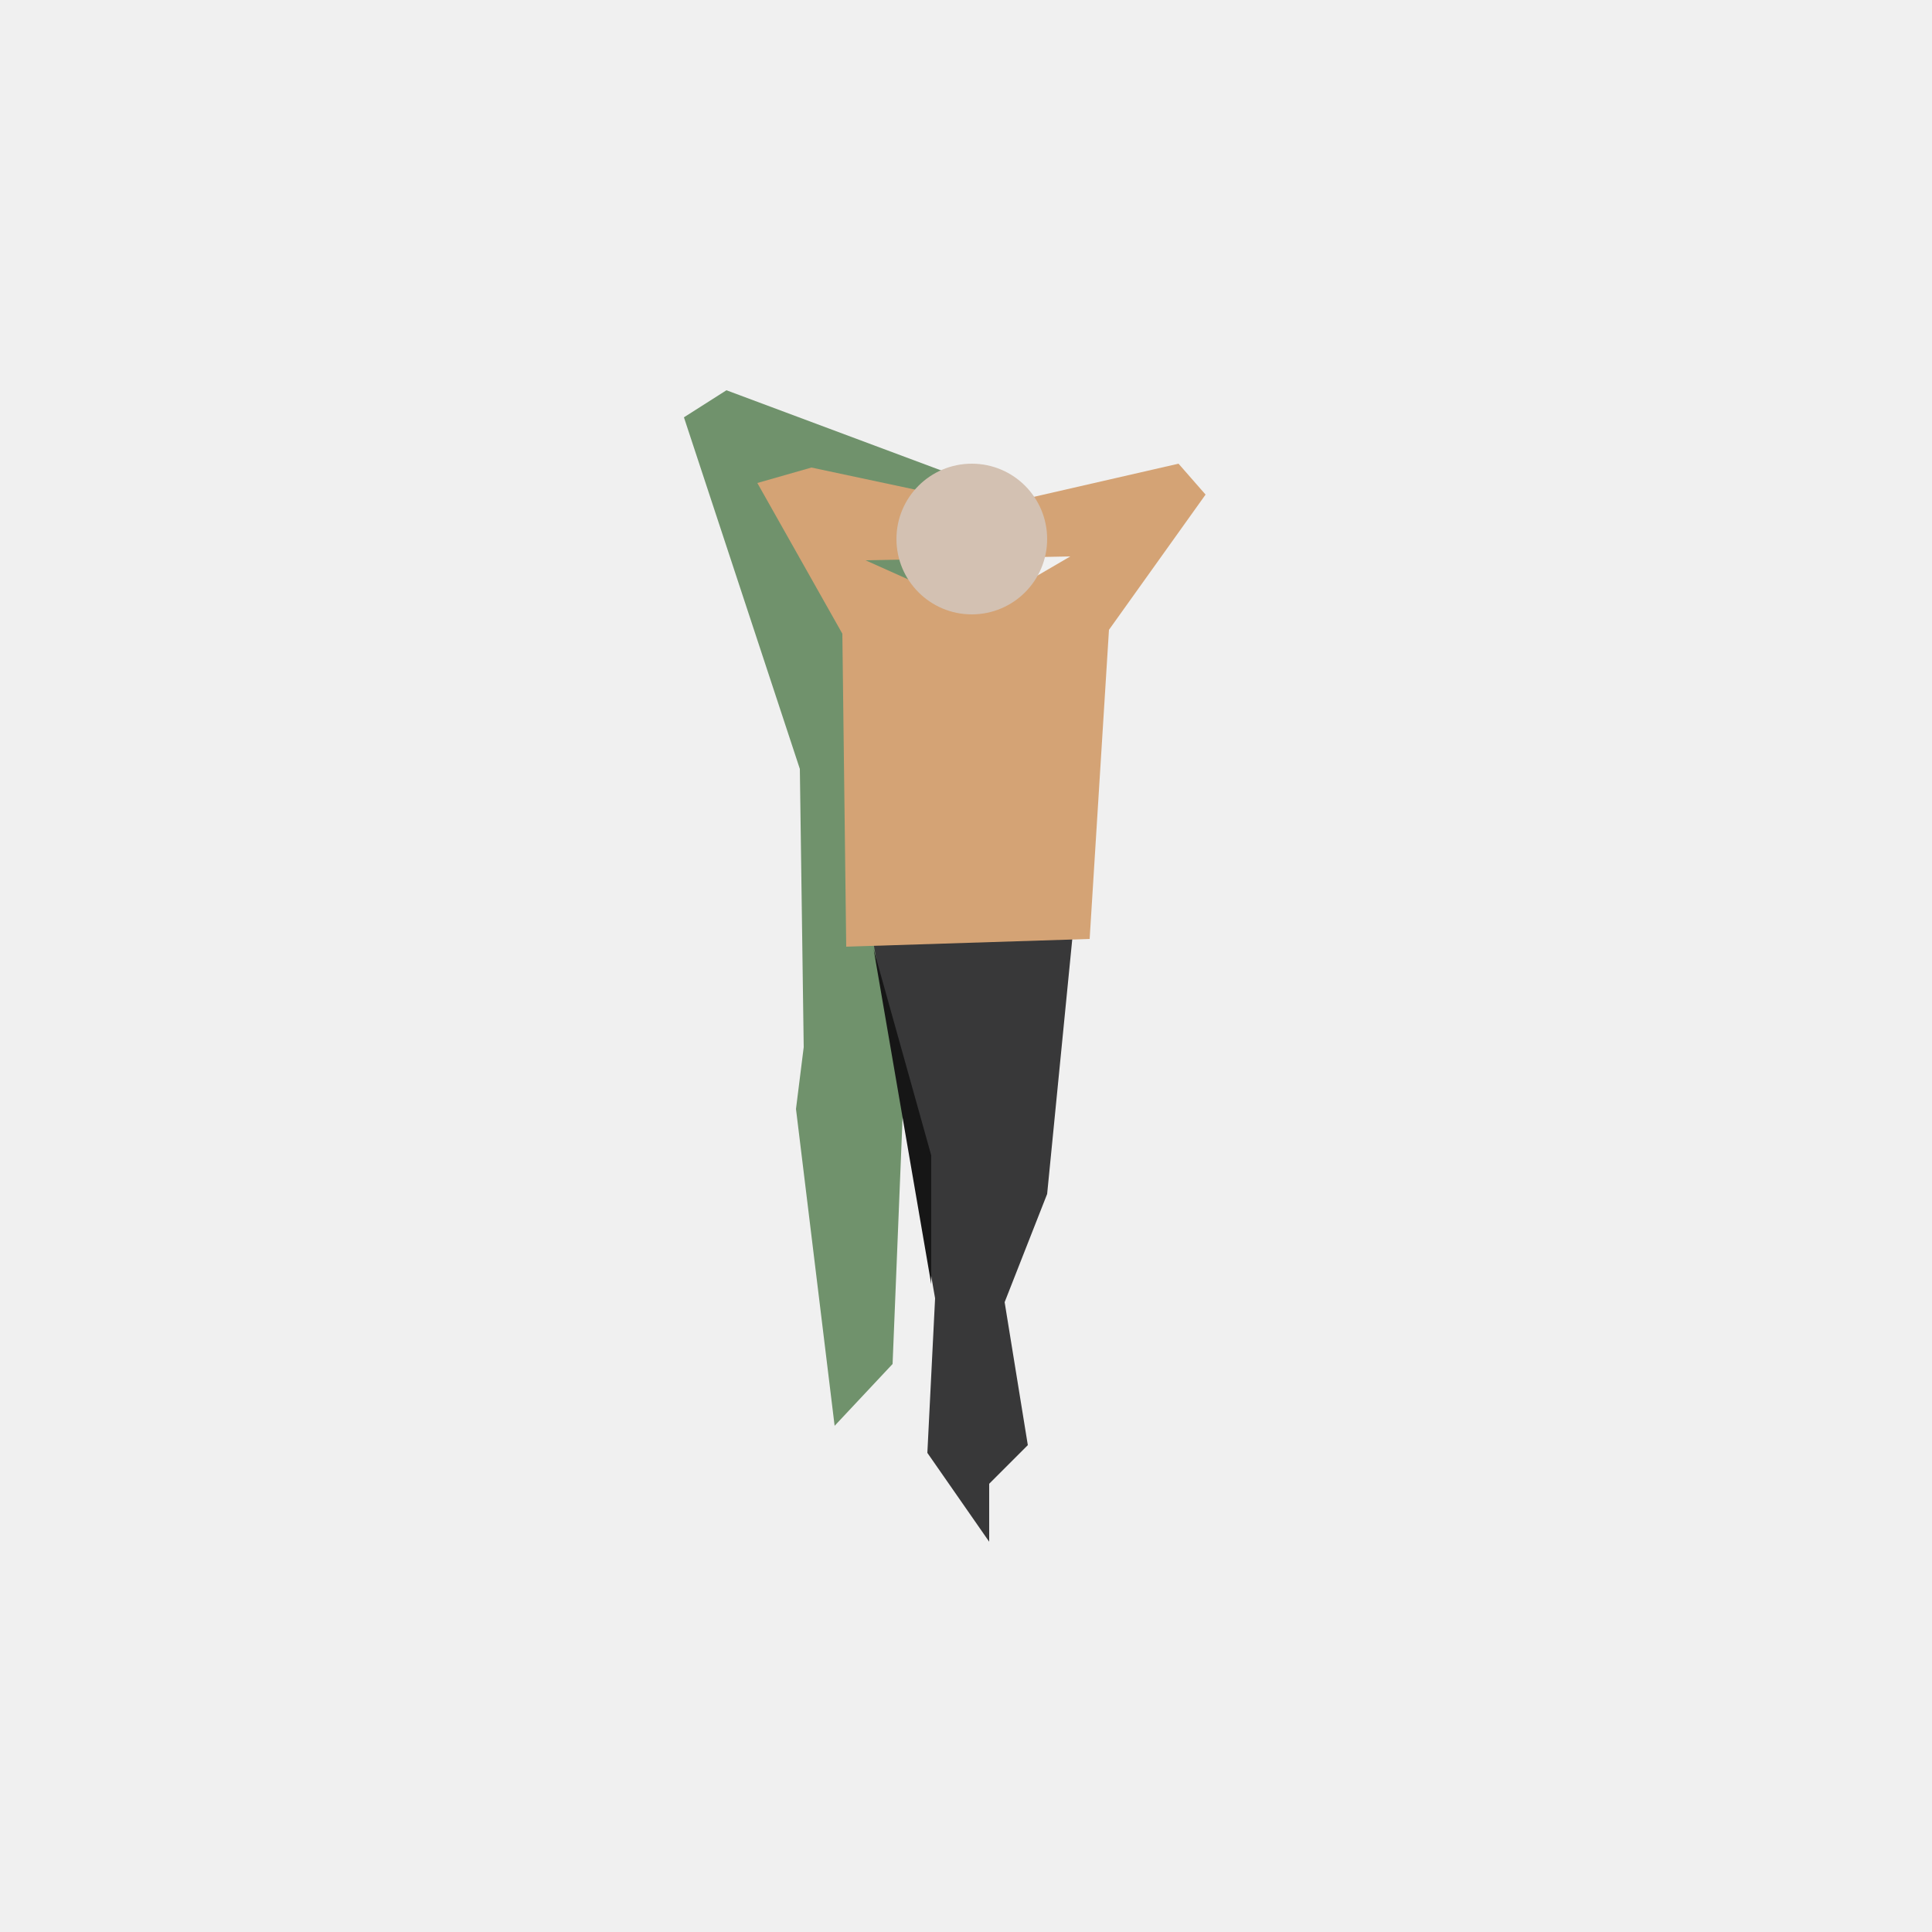
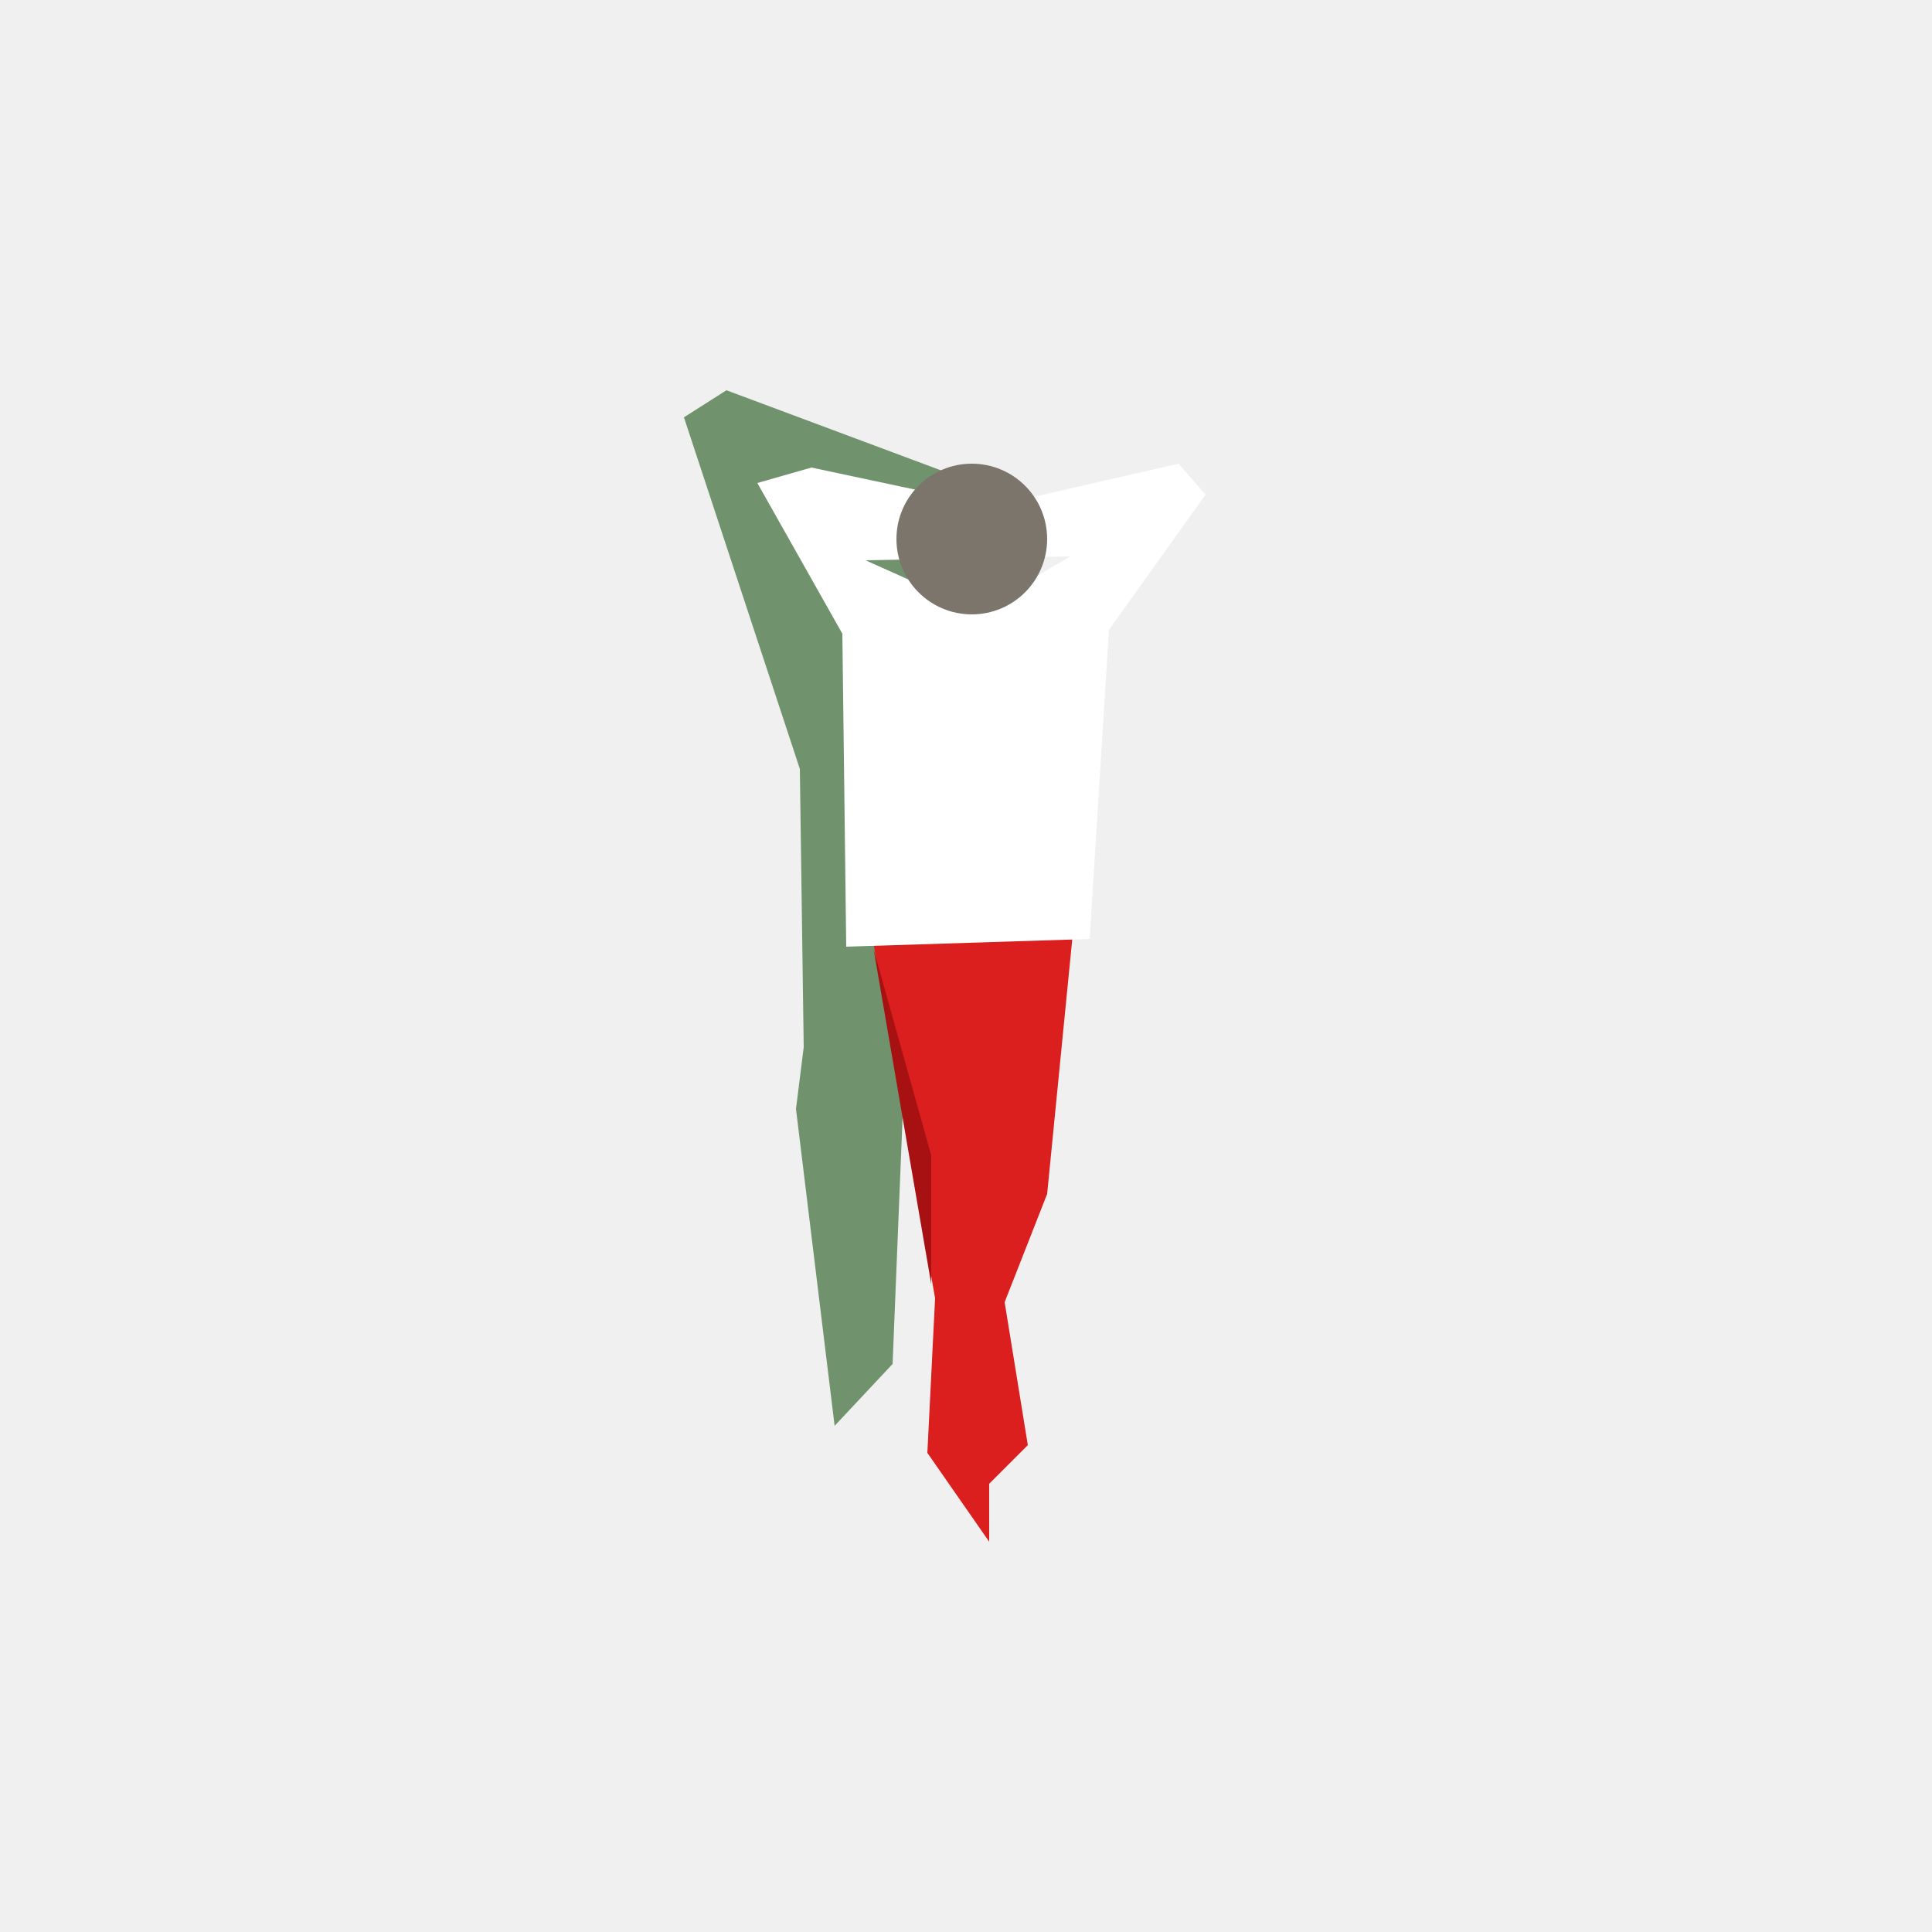
- <svg xmlns="http://www.w3.org/2000/svg" version="1.1" x="0px" y="0px" viewBox="0 0 500 500" style="enable-background:new 0 0 500 500;" xml:space="preserve">
+ <svg xmlns="http://www.w3.org/2000/svg" version="1.1" id="Capa_1" x="0px" y="0px" viewBox="0 0 500 500" style="enable-background:new 0 0 500 500;" xml:space="preserve">
  <style type="text/css">
	.st0{fill:#70926C;}
- 	.st1{fill:#383839;}
- 	.st2{fill:#D4A375;}
- 	.st3{fill:#D3C1B2;}
- 	.st4{fill:#161616;}
+ 	.st1{fill:#DB1F1F;}
+ 	.st2{fill:#FFFFFF;}
+ 	.st3{fill:#7C756C;}
+ 	.st4{fill:#A81111;}
</style>
-   <g id="Capa_1">
+   <g id="Capa_1_1_">
</g>
-   <g id="Capa_2">
+   <g id="Capa_2_1_">
    <polygon class="st0" points="263,129 188,101 177,108 207,199 208,271 206,287 216,369 231,353 234,279  " />
    <polygon class="st1" points="225,238 278,238 271,309 260,337 266,374 256,384 256,399 240,376 242,336  " />
    <path class="st2" d="M305,120l-48,11l-47-10l-14,4l22,39l1,81l63-2l5-80l25-35L305,120z M253,158l-29-13l53-1L253,158z" />
    <circle class="st3" cx="251.5" cy="139.5" r="19.5" />
    <polygon class="st4" points="241,332.3 241,299 226.1,245.7  " />
  </g>
</svg>
